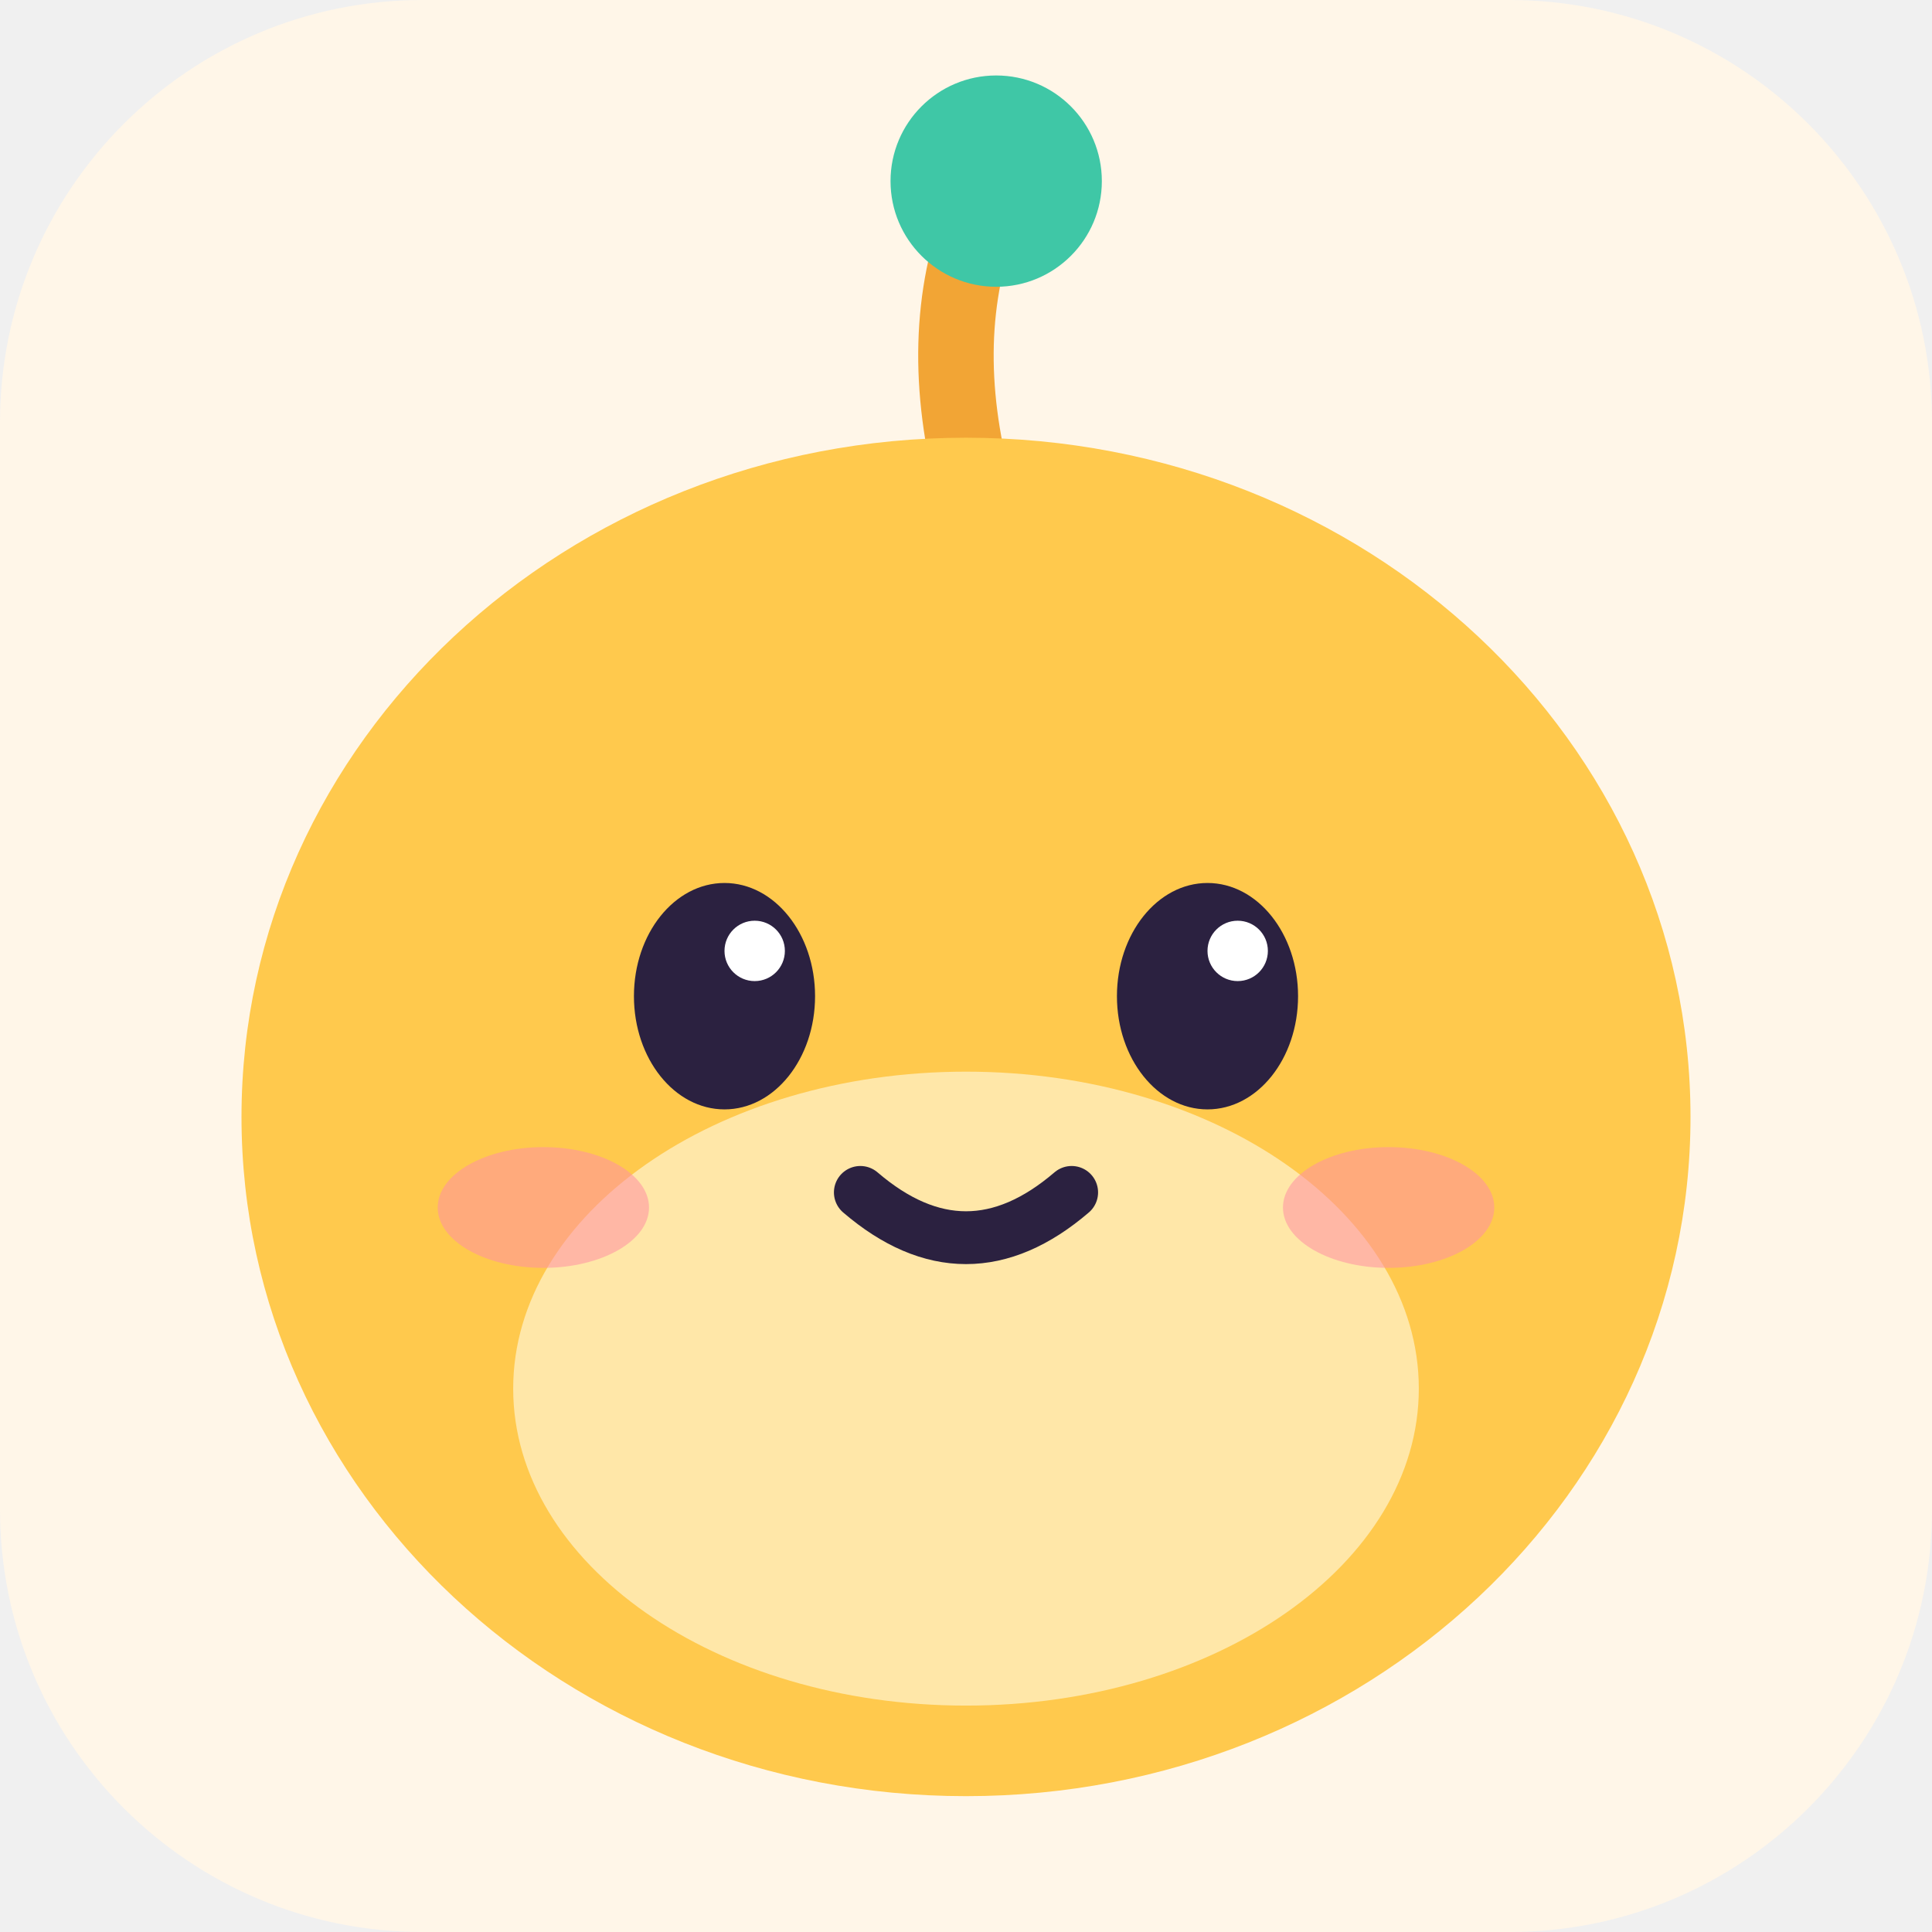
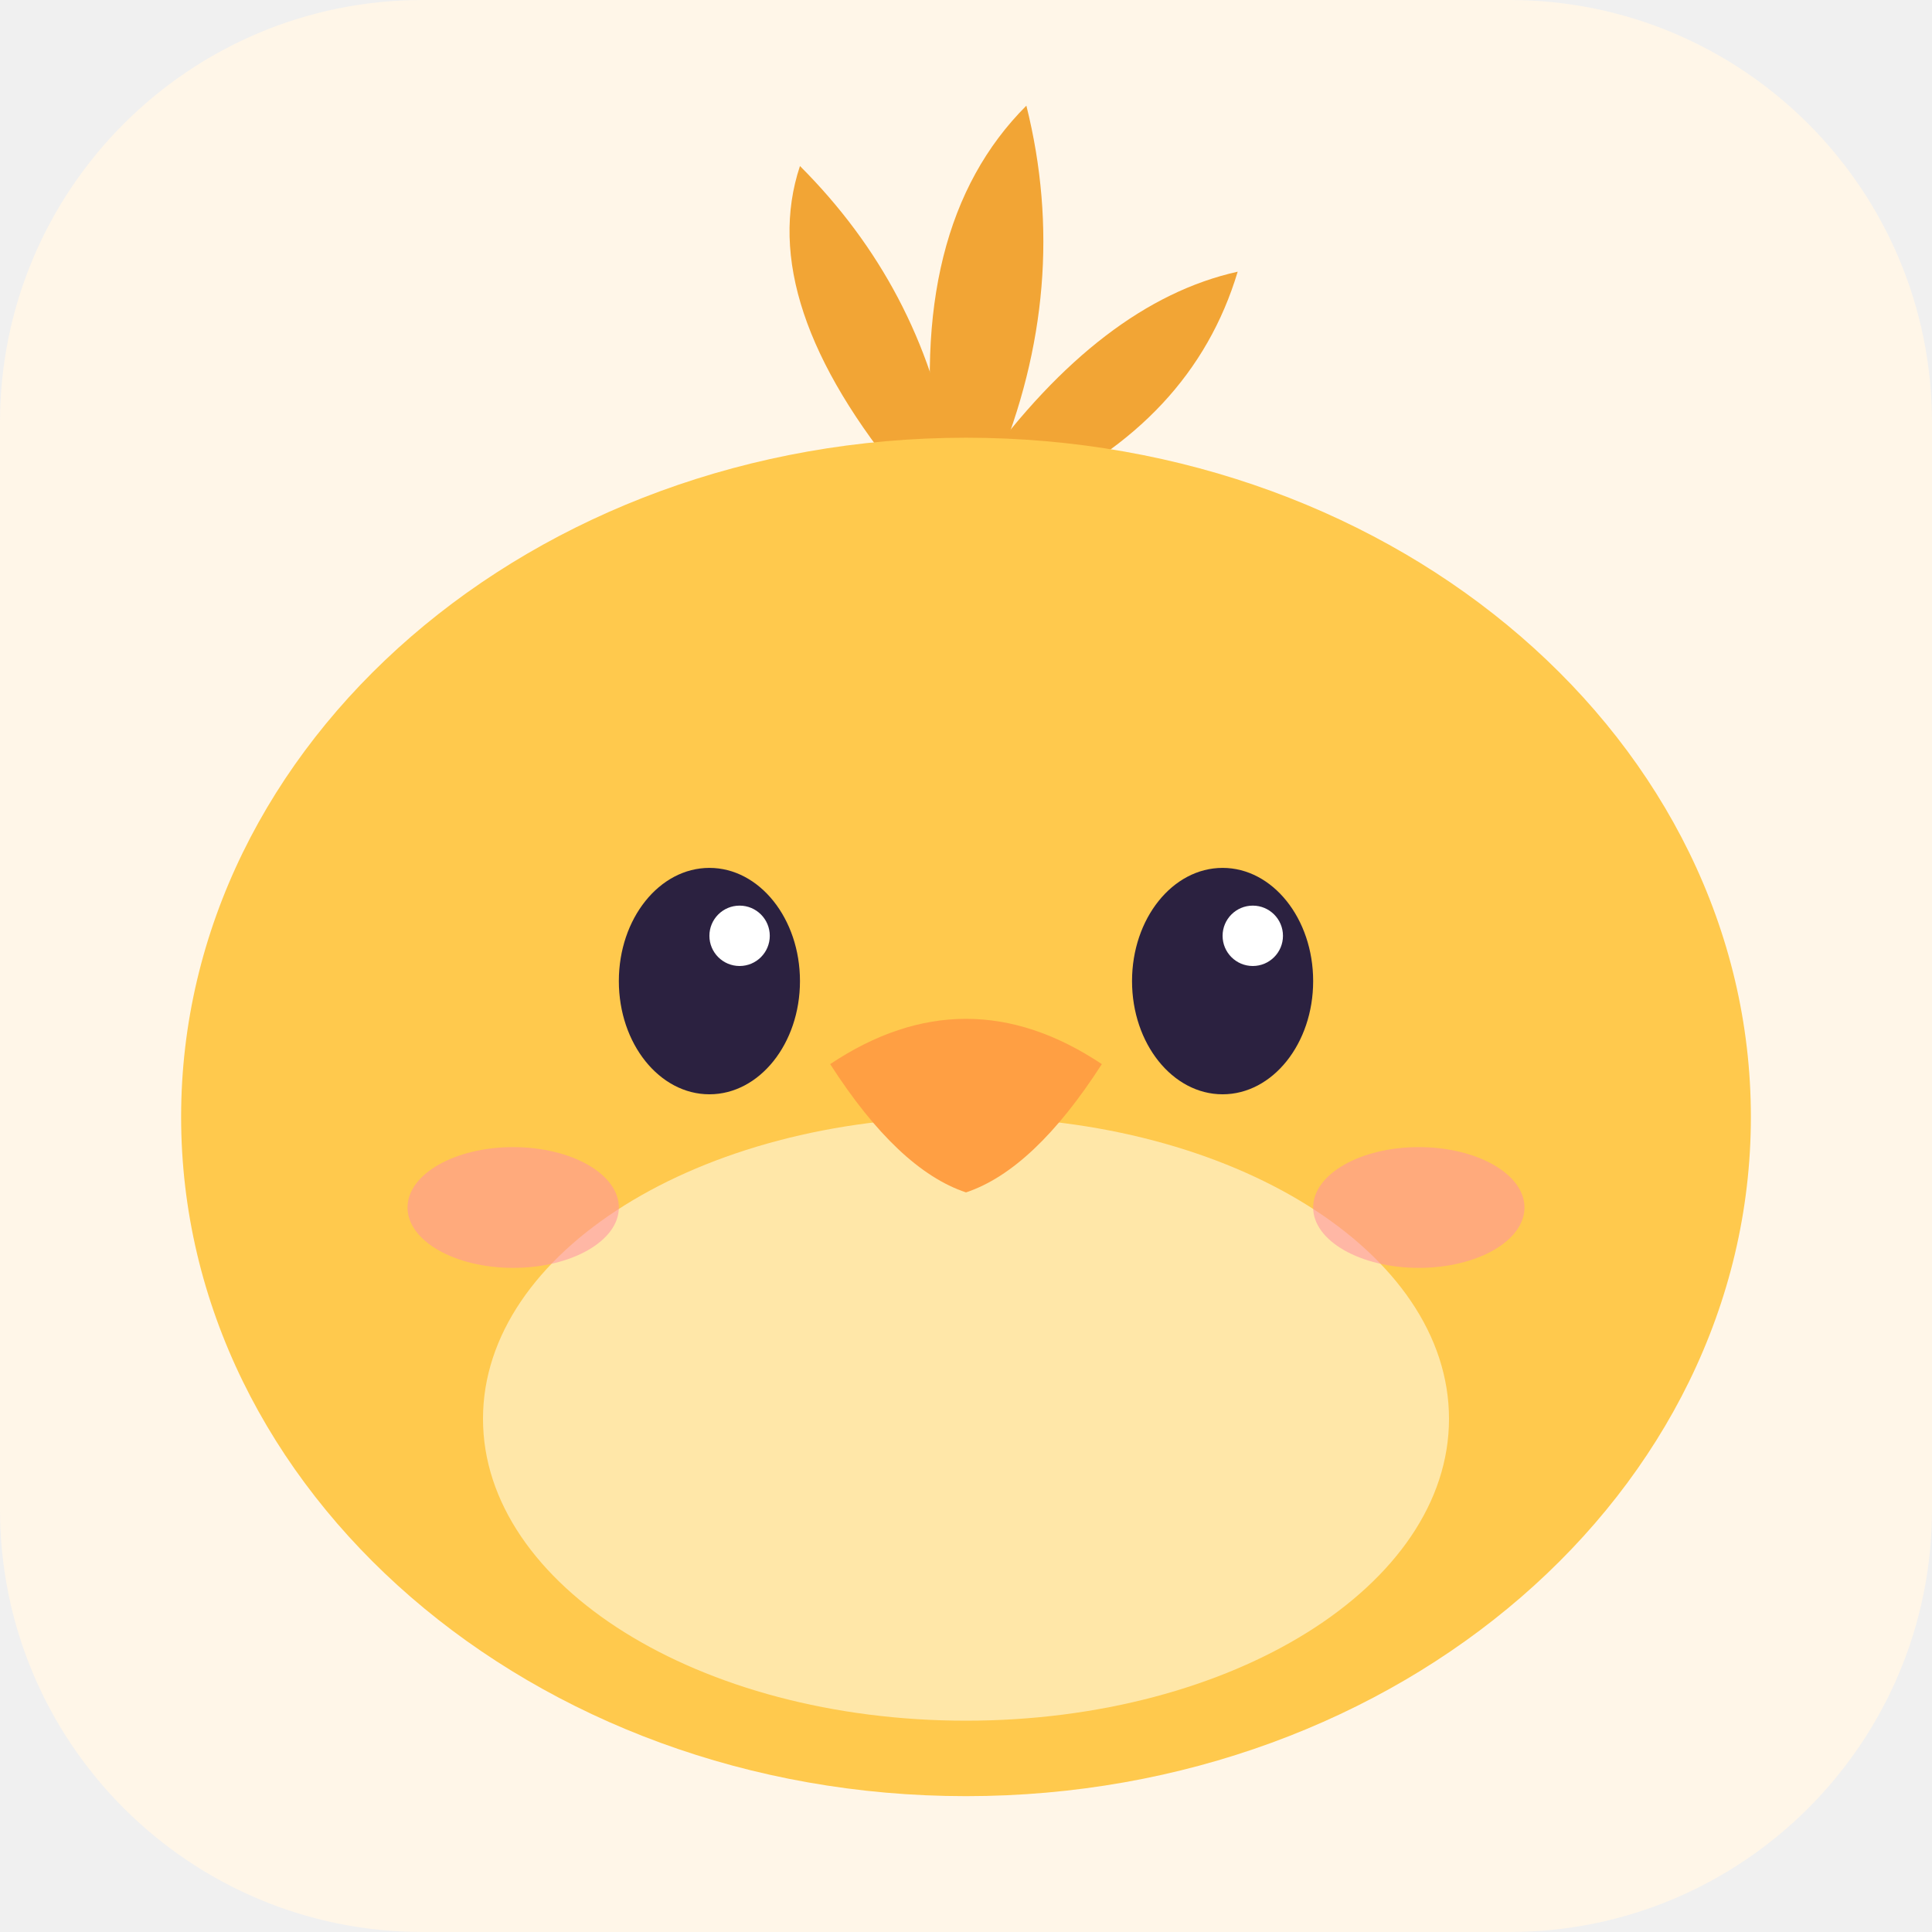
<svg xmlns="http://www.w3.org/2000/svg" viewBox="0 0 128 128">
  <rect width="128" height="128" rx="28" fill="#FFF6E8" />
-   <path d="M64 30 Q62 20 66 12" fill="none" stroke="#F2A535" stroke-width="5" stroke-linecap="round" />
-   <circle cx="66" cy="12" r="7" fill="#3FC7A6" />
-   <ellipse cx="64" cy="74" rx="48" ry="45" fill="#FFC94D" />
-   <ellipse cx="64" cy="92" rx="30" ry="21" fill="#FFE7A8" />
-   <ellipse cx="48" cy="66" rx="6" ry="7.5" fill="#2B2140" />
-   <ellipse cx="80" cy="66" rx="6" ry="7.5" fill="#2B2140" />
-   <circle cx="50" cy="63" r="2" fill="#fff" />
-   <circle cx="82" cy="63" r="2" fill="#fff" />
-   <ellipse cx="36" cy="80" rx="7" ry="4" fill="#FF8FA3" opacity=".55" />
-   <ellipse cx="92" cy="80" rx="7" ry="4" fill="#FF8FA3" opacity=".55" />
-   <path d="M57 79 q7 6 14 0" fill="none" stroke="#2B2140" stroke-width="3.5" stroke-linecap="round" />
+   <path d="M60 32 Q50 20 53 11 Q61 19 63 30 Z" fill="#F2A535" />
+   <path d="M62 31 Q60 15 68 7 Q71 19 66 31 Z" fill="#F2A535" />
+   <path d="M65 31 Q73 20 82 18 Q79 28 68 33 Z" fill="#F2A535" />
+   <ellipse cx="64" cy="74" rx="52" ry="45" fill="#FFC94D" />
+   <ellipse cx="64" cy="94" rx="32" ry="20" fill="#FFE7A8" />
+   <ellipse cx="47" cy="65" rx="6" ry="7.5" fill="#2B2140" />
+   <ellipse cx="81" cy="65" rx="6" ry="7.5" fill="#2B2140" />
+   <circle cx="49" cy="62" r="2" fill="#fff" />
+   <circle cx="83" cy="62" r="2" fill="#fff" />
+   <ellipse cx="34" cy="80" rx="7" ry="4" fill="#FF8FA3" opacity=".55" />
+   <ellipse cx="94" cy="80" rx="7" ry="4" fill="#FF8FA3" opacity=".55" />
+   <path d="M55 70.5 Q64 64.5 73 70.5 Q68.5 77.5 64 79 Q59.5 77.5 55 70.5 Z" fill="#FF9F43" />
</svg>
